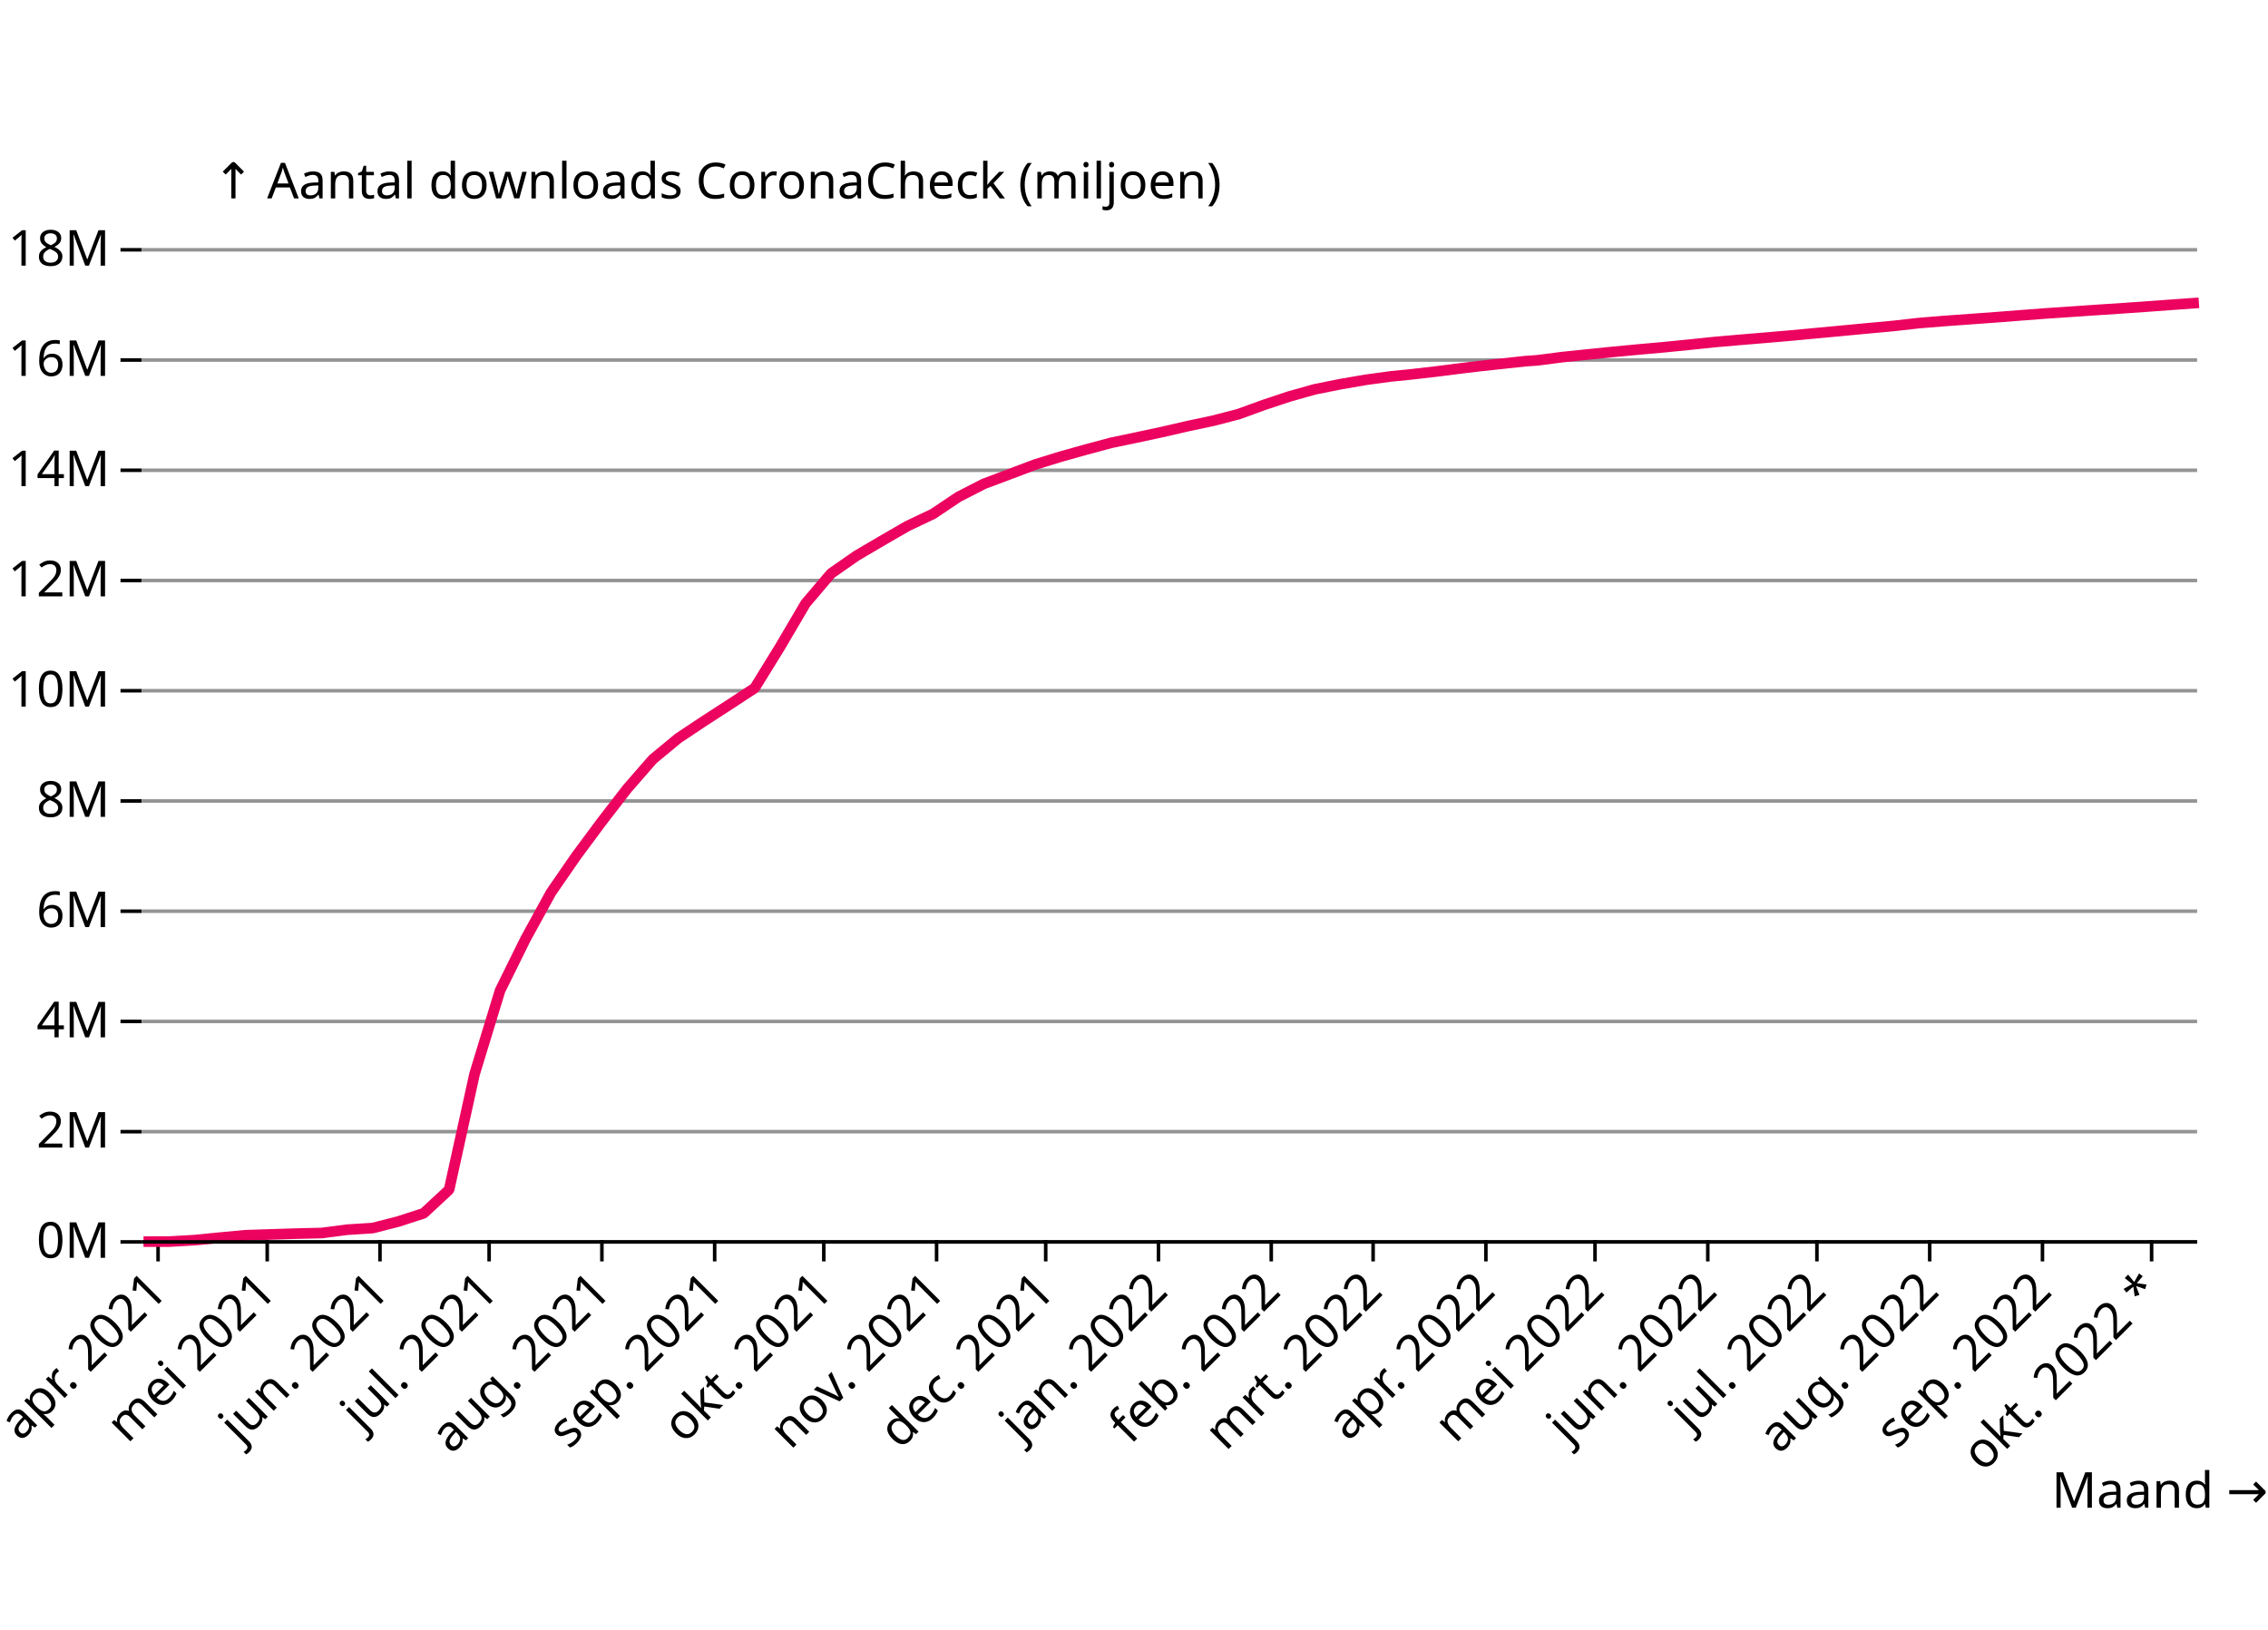
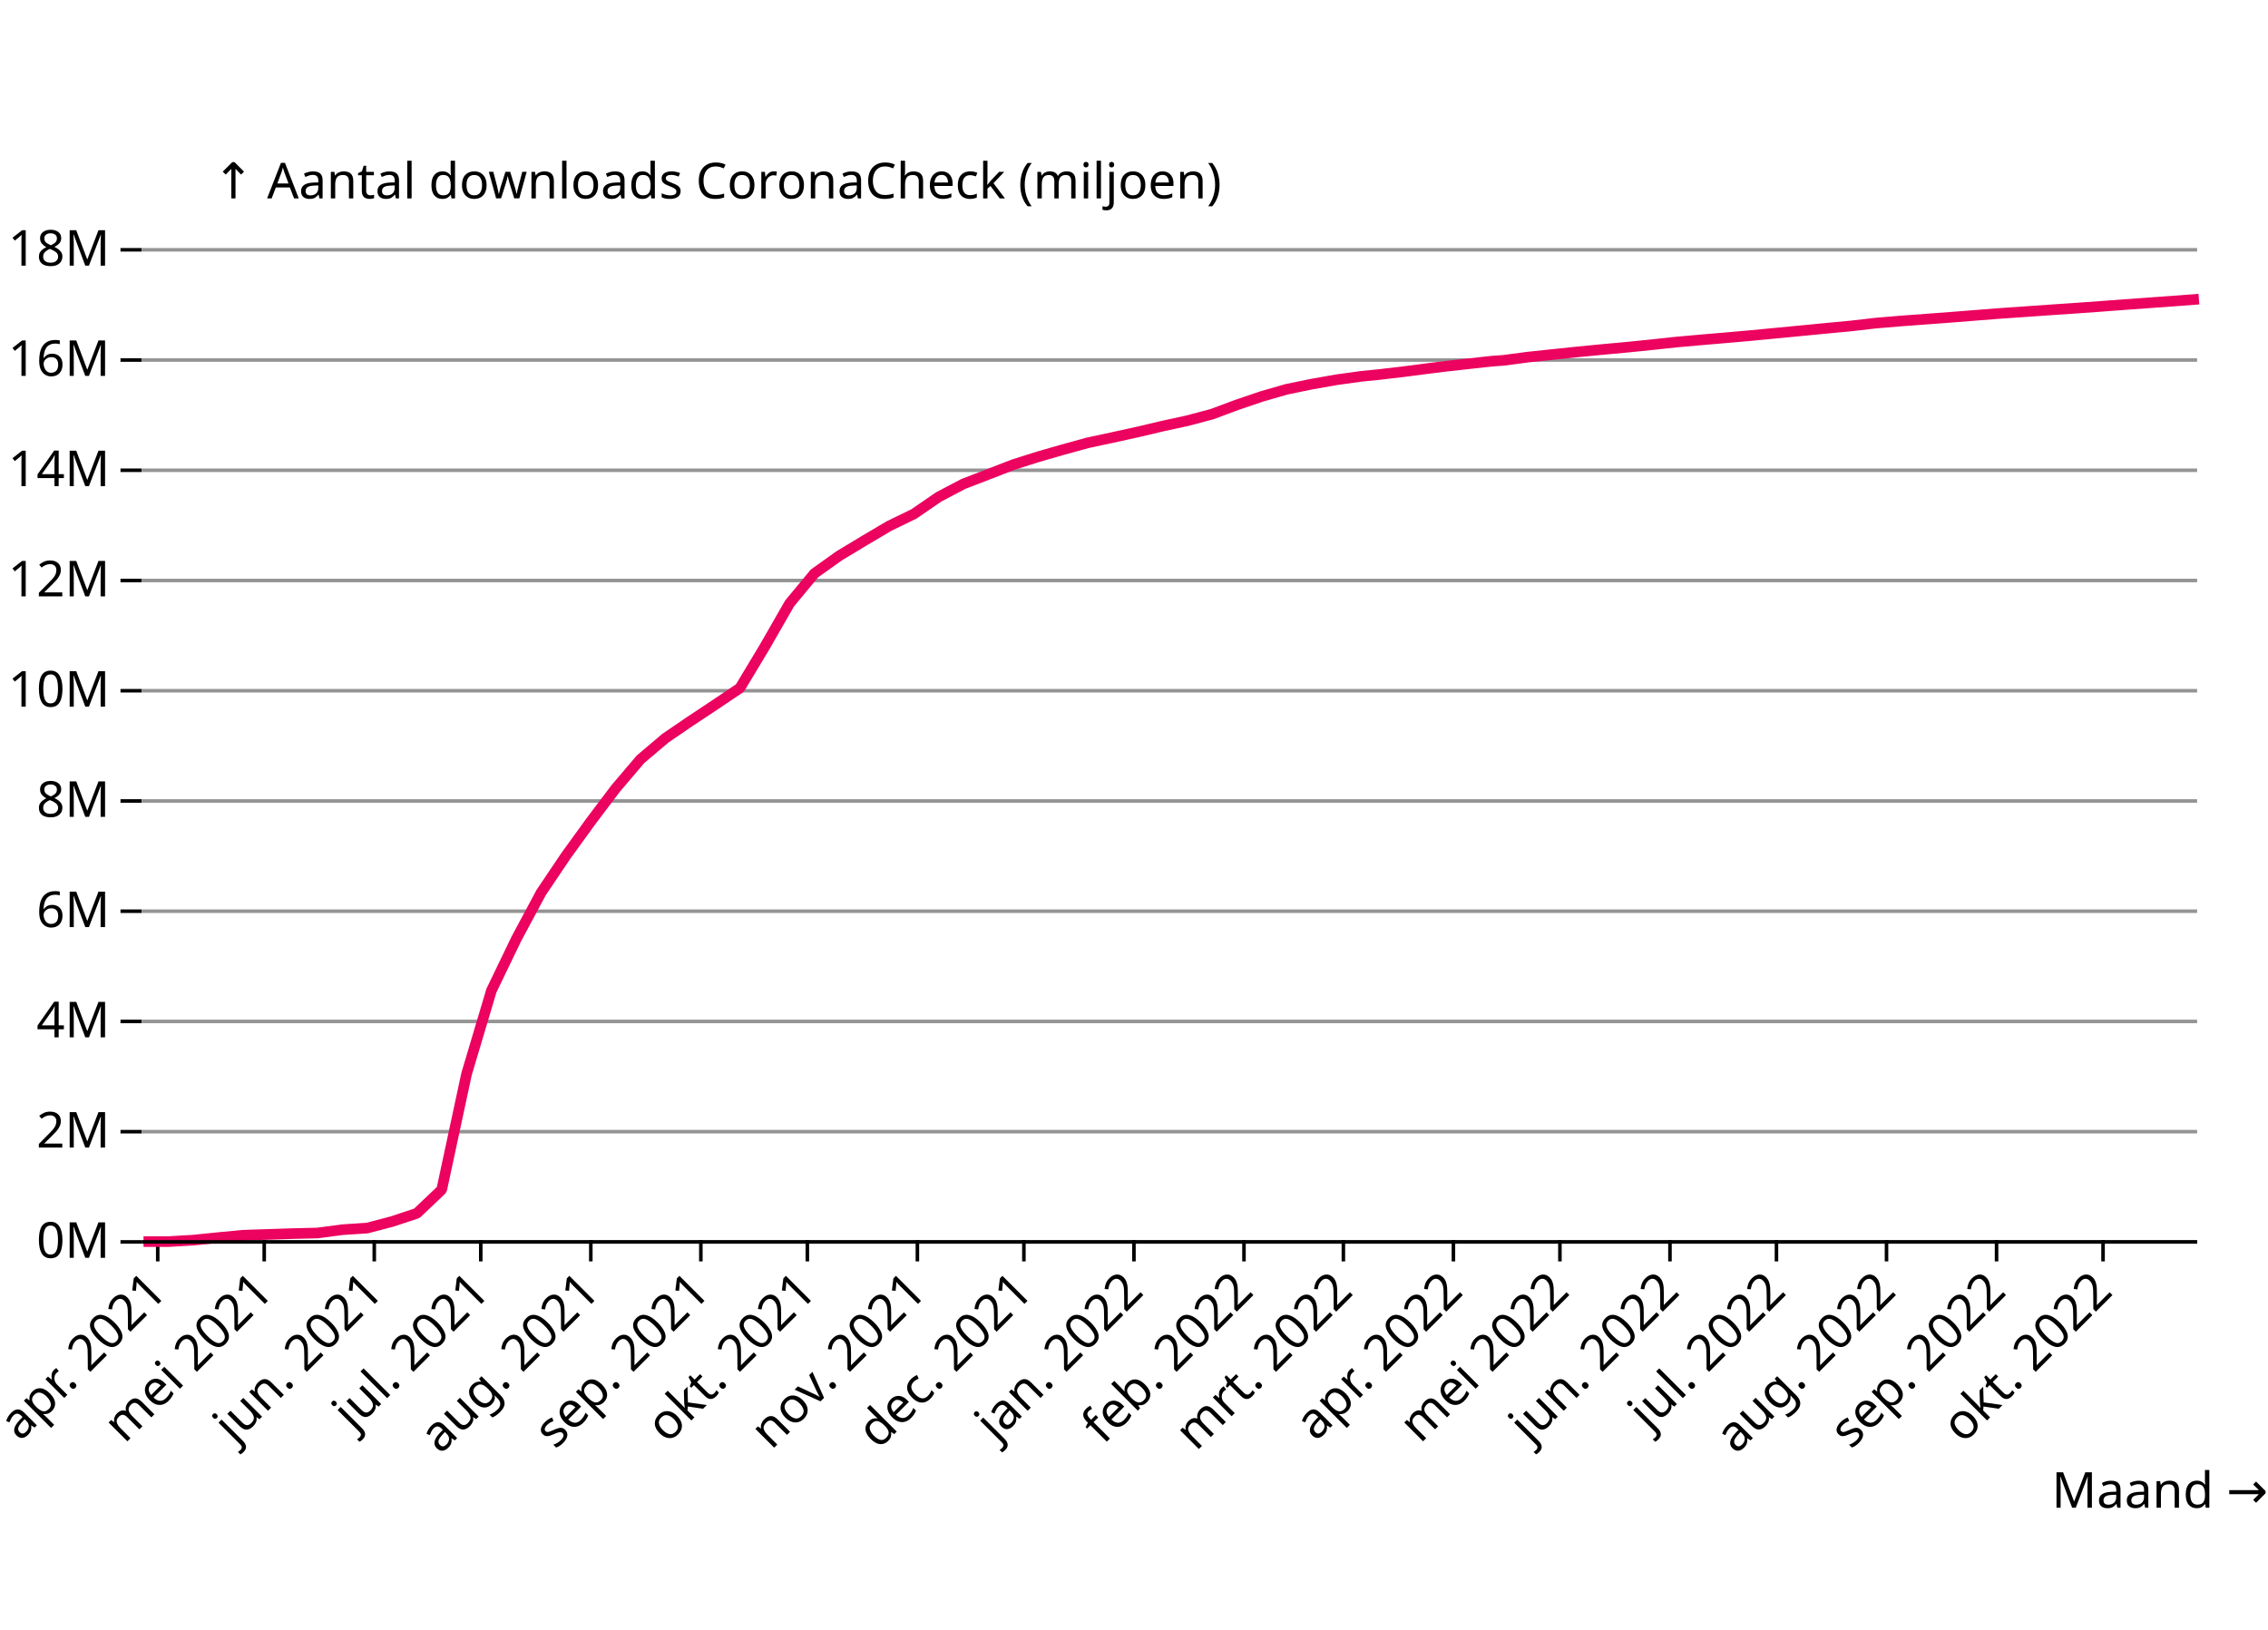
<svg xmlns="http://www.w3.org/2000/svg" class="plot" fill="currentColor" text-anchor="middle" width="640" height="460" viewBox="0 0 640 400" style="font-family: 'RO Sans', sans-serif; font-size: 14px;">
  <style>
        line[stroke-opacity] {
            stroke-opacity: 1;
            stroke: #949494;
        }
</style>
  <g transform="translate(40,0)" fill="none" text-anchor="end">
    <g class="tick" opacity="1" transform="translate(0,320.5)">
      <line stroke="currentColor" x2="-6" />
      <line stroke="currentColor" x2="580" stroke-opacity="0.1" />
      <text fill="currentColor" x="-9" dy="0.32em">0M</text>
    </g>
    <g class="tick" opacity="1" transform="translate(0,289.3889)">
      <line stroke="currentColor" x2="-6" />
      <line stroke="currentColor" x2="580" stroke-opacity="0.1" />
      <text fill="currentColor" x="-9" dy="0.32em">2M</text>
    </g>
    <g class="tick" opacity="1" transform="translate(0,258.2778)">
      <line stroke="currentColor" x2="-6" />
      <line stroke="currentColor" x2="580" stroke-opacity="0.1" />
      <text fill="currentColor" x="-9" dy="0.32em">4M</text>
    </g>
    <g class="tick" opacity="1" transform="translate(0,227.1667)">
      <line stroke="currentColor" x2="-6" />
      <line stroke="currentColor" x2="580" stroke-opacity="0.1" />
      <text fill="currentColor" x="-9" dy="0.32em">6M</text>
    </g>
    <g class="tick" opacity="1" transform="translate(0,196.0556)">
      <line stroke="currentColor" x2="-6" />
      <line stroke="currentColor" x2="580" stroke-opacity="0.1" />
      <text fill="currentColor" x="-9" dy="0.32em">8M</text>
    </g>
    <g class="tick" opacity="1" transform="translate(0,164.9444)">
      <line stroke="currentColor" x2="-6" />
      <line stroke="currentColor" x2="580" stroke-opacity="0.1" />
      <text fill="currentColor" x="-9" dy="0.32em">10M</text>
    </g>
    <g class="tick" opacity="1" transform="translate(0,133.8333)">
      <line stroke="currentColor" x2="-6" />
      <line stroke="currentColor" x2="580" stroke-opacity="0.1" />
      <text fill="currentColor" x="-9" dy="0.32em">12M</text>
    </g>
    <g class="tick" opacity="1" transform="translate(0,102.7222)">
      <line stroke="currentColor" x2="-6" />
      <line stroke="currentColor" x2="580" stroke-opacity="0.1" />
      <text fill="currentColor" x="-9" dy="0.32em">14M</text>
    </g>
    <g class="tick" opacity="1" transform="translate(0,71.61111)">
      <line stroke="currentColor" x2="-6" />
      <line stroke="currentColor" x2="580" stroke-opacity="0.1" />
      <text fill="currentColor" x="-9" dy="0.32em">16M</text>
    </g>
    <g class="tick" opacity="1" transform="translate(0,40.5)">
      <line stroke="currentColor" x2="-6" />
      <line stroke="currentColor" x2="580" stroke-opacity="0.1" />
      <text fill="currentColor" x="-9" dy="0.32em">18M</text>
    </g>
    <text fill="currentColor" transform="translate(20,40)" dy="-1em" text-anchor="start">↑ Aantal downloads CoronaCheck (miljoen)</text>
  </g>
  <g transform="translate(0,320)" fill="none" text-anchor="middle">
-     <g class="tick" opacity="1" transform="translate(44.60619,0)">
+     <g class="tick" opacity="1" transform="translate(44.50691,0)">
      <line stroke="currentColor" y2="6" />
      <text fill="currentColor" dy="0.32em" transform="translate(0, 11.82843) rotate(-45)" text-anchor="end">apr. 2021</text>
    </g>
-     <g class="tick" opacity="1" transform="translate(75.40265,0)">
+     <g class="tick" opacity="1" transform="translate(74.55872,0)">
      <line stroke="currentColor" y2="6" />
      <text fill="currentColor" dy="0.32em" transform="translate(0, 11.82843) rotate(-45)" text-anchor="end">mei 2021</text>
    </g>
-     <g class="tick" opacity="1" transform="translate(107.2257,0)">
+     <g class="tick" opacity="1" transform="translate(105.6123,0)">
      <line stroke="currentColor" y2="6" />
      <text fill="currentColor" dy="0.32em" transform="translate(0, 11.82843) rotate(-45)" text-anchor="end">jun. 2021</text>
    </g>
-     <g class="tick" opacity="1" transform="translate(138.0221,0)">
+     <g class="tick" opacity="1" transform="translate(135.6641,0)">
      <line stroke="currentColor" y2="6" />
      <text fill="currentColor" dy="0.32em" transform="translate(0, 11.82843) rotate(-45)" text-anchor="end">jul. 2021</text>
    </g>
-     <g class="tick" opacity="1" transform="translate(169.8451,0)">
+     <g class="tick" opacity="1" transform="translate(166.7176,0)">
      <line stroke="currentColor" y2="6" />
      <text fill="currentColor" dy="0.32em" transform="translate(0, 11.82843) rotate(-45)" text-anchor="end">aug. 2021</text>
    </g>
-     <g class="tick" opacity="1" transform="translate(201.6681,0)">
+     <g class="tick" opacity="1" transform="translate(197.7712,0)">
      <line stroke="currentColor" y2="6" />
      <text fill="currentColor" dy="0.32em" transform="translate(0, 11.82843) rotate(-45)" text-anchor="end">sep. 2021</text>
    </g>
-     <g class="tick" opacity="1" transform="translate(232.4646,0)">
+     <g class="tick" opacity="1" transform="translate(227.823,0)">
      <line stroke="currentColor" y2="6" />
      <text fill="currentColor" dy="0.32em" transform="translate(0, 11.82843) rotate(-45)" text-anchor="end">okt. 2021</text>
    </g>
-     <g class="tick" opacity="1" transform="translate(264.2876,0)">
+     <g class="tick" opacity="1" transform="translate(258.8765,0)">
      <line stroke="currentColor" y2="6" />
      <text fill="currentColor" dy="0.32em" transform="translate(0, 11.82843) rotate(-45)" text-anchor="end">nov. 2021</text>
    </g>
-     <g class="tick" opacity="1" transform="translate(295.0841,0)">
+     <g class="tick" opacity="1" transform="translate(288.9283,0)">
      <line stroke="currentColor" y2="6" />
      <text fill="currentColor" dy="0.32em" transform="translate(0, 11.82843) rotate(-45)" text-anchor="end">dec. 2021</text>
    </g>
-     <g class="tick" opacity="1" transform="translate(326.9071,0)">
+     <g class="tick" opacity="1" transform="translate(319.9819,0)">
      <line stroke="currentColor" y2="6" />
      <text fill="currentColor" dy="0.32em" transform="translate(0, 11.82843) rotate(-45)" text-anchor="end">jan. 2022</text>
    </g>
-     <g class="tick" opacity="1" transform="translate(358.7301,0)">
+     <g class="tick" opacity="1" transform="translate(351.0354,0)">
      <line stroke="currentColor" y2="6" />
      <text fill="currentColor" dy="0.32em" transform="translate(0, 11.82843) rotate(-45)" text-anchor="end">feb. 2022</text>
    </g>
-     <g class="tick" opacity="1" transform="translate(387.4735,0)">
+     <g class="tick" opacity="1" transform="translate(379.0838,0)">
      <line stroke="currentColor" y2="6" />
      <text fill="currentColor" dy="0.32em" transform="translate(0, 11.82843) rotate(-45)" text-anchor="end">mrt. 2022</text>
    </g>
-     <g class="tick" opacity="1" transform="translate(419.2965,0)">
+     <g class="tick" opacity="1" transform="translate(410.1373,0)">
      <line stroke="currentColor" y2="6" />
      <text fill="currentColor" dy="0.32em" transform="translate(0, 11.82843) rotate(-45)" text-anchor="end">apr. 2022</text>
    </g>
-     <g class="tick" opacity="1" transform="translate(450.0929,0)">
+     <g class="tick" opacity="1" transform="translate(440.1891,0)">
      <line stroke="currentColor" y2="6" />
      <text fill="currentColor" dy="0.32em" transform="translate(0, 11.82843) rotate(-45)" text-anchor="end">mei 2022</text>
    </g>
-     <g class="tick" opacity="1" transform="translate(481.9159,0)">
+     <g class="tick" opacity="1" transform="translate(471.2427,0)">
      <line stroke="currentColor" y2="6" />
      <text fill="currentColor" dy="0.32em" transform="translate(0, 11.82843) rotate(-45)" text-anchor="end">jun. 2022</text>
    </g>
-     <g class="tick" opacity="1" transform="translate(512.7124,0)">
+     <g class="tick" opacity="1" transform="translate(501.2945,0)">
      <line stroke="currentColor" y2="6" />
      <text fill="currentColor" dy="0.32em" transform="translate(0, 11.82843) rotate(-45)" text-anchor="end">jul. 2022</text>
    </g>
-     <g class="tick" opacity="1" transform="translate(544.5354,0)">
+     <g class="tick" opacity="1" transform="translate(532.348,0)">
      <line stroke="currentColor" y2="6" />
      <text fill="currentColor" dy="0.32em" transform="translate(0, 11.82843) rotate(-45)" text-anchor="end">aug. 2022</text>
    </g>
-     <g class="tick" opacity="1" transform="translate(576.3584,0)">
+     <g class="tick" opacity="1" transform="translate(563.4016,0)">
      <line stroke="currentColor" y2="6" />
      <text fill="currentColor" dy="0.32em" transform="translate(0, 11.82843) rotate(-45)" text-anchor="end">sep. 2022</text>
    </g>
-     <g class="tick" opacity="1" transform="translate(607.1549,0)">
+     <g class="tick" opacity="1" transform="translate(593.4534,0)">
      <line stroke="currentColor" y2="6" />
-       <text fill="currentColor" dy="0.32em" transform="translate(0, 11.82843) rotate(-45)" text-anchor="end">okt. 2022 *</text>
+       <text fill="currentColor" dy="0.32em" transform="translate(0, 11.82843) rotate(-45)" text-anchor="end">okt. 2022</text>
    </g>
    <text fill="currentColor" transform="translate(640,80)" dy="-0.32em" text-anchor="end">Maand →</text>
  </g>
  <g fill="none" stroke="#ec025f" stroke-width="3" stroke-miterlimit="1" transform="translate(0.5,0.5)">
-     <path d="M40,319.923L47.186,319.914L54.372,319.505L61.558,318.793L68.743,318.12L75.929,317.889L83.115,317.659L90.301,317.489L97.487,316.554L104.673,316.096L111.858,314.256L119.044,311.932L126.23,305.265L133.416,272.614L140.602,249.082L147.788,234.526L154.973,221.424L162.159,211.008L169.345,201.329L176.531,192.031L183.717,183.789L190.903,177.844L198.088,173.061L205.274,168.409L212.46,163.693L219.646,152.027L226.832,139.805L234.018,131.347L241.204,126.34L248.389,122.117L255.575,117.967L262.761,114.558L269.947,109.743L277.133,106.057L284.319,103.363L291.504,100.639L298.69,98.417L305.876,96.4L313.062,94.472L320.248,92.968L327.434,91.428L334.619,89.773L341.805,88.246L348.991,86.385L356.177,83.774L363.363,81.385L363.363,81.385L370.549,79.368L377.735,77.927L384.92,76.688L392.106,75.714L397.239,75.212L404.425,74.388L411.611,73.478L416.743,72.858L430.088,71.417L433.168,71.21L440.354,70.286L447.54,69.542L454.726,68.81L461.912,68.133L469.097,67.49L476.283,66.773L483.469,66.024L490.655,65.4L497.841,64.805L505.027,64.183L512.212,63.509L519.398,62.837L526.584,62.157L533.77,61.496L540.956,60.686L548.142,60.1L555.327,59.58L562.513,59.057L569.699,58.5L576.885,57.952L584.071,57.466L591.257,56.974L598.442,56.501L605.628,55.996L612.814,55.471L620,54.959" />
+     <path d="M40,319.923L47.012,319.914L54.024,319.505L61.036,318.793L68.048,318.12L75.06,317.889L82.073,317.659L89.085,317.489L96.097,316.554L103.109,316.096L110.121,314.256L117.133,311.932L124.145,305.265L131.157,272.614L138.169,249.082L145.181,234.526L152.193,221.424L159.206,211.008L166.218,201.329L173.23,192.031L180.242,183.789L187.254,177.844L194.266,173.061L201.278,168.409L208.29,163.693L215.302,152.027L222.314,139.805L229.326,131.347L236.339,126.34L243.351,122.117L250.363,117.967L257.375,114.558L264.387,109.743L271.399,106.057L278.411,103.363L285.423,100.639L292.435,98.417L299.447,96.4L306.459,94.472L313.472,92.968L320.484,91.428L327.496,89.773L334.508,88.246L341.52,86.385L348.532,83.774L355.544,81.385L355.544,81.385L362.556,79.368L369.568,77.927L376.58,76.688L383.592,75.714L388.601,75.212L395.613,74.388L402.625,73.478L407.634,72.858L420.656,71.417L423.661,71.21L430.674,70.286L437.686,69.542L444.698,68.81L451.71,68.133L458.722,67.49L465.734,66.773L472.746,66.024L479.758,65.4L486.77,64.805L493.782,64.183L500.794,63.509L507.807,62.837L514.819,62.157L521.831,61.496L528.843,60.686L535.855,60.1L542.867,59.58L549.879,59.057L556.891,58.5L563.903,57.952L570.915,57.466L577.927,56.974L584.94,56.501L591.952,55.996L598.964,55.471L605.976,54.959L612.988,54.455L620,53.924" />
  </g>
  <g stroke="currentColor" transform="translate(0,0.5)">
    <line x1="40" x2="620" y1="320" y2="320" />
  </g>
</svg>
